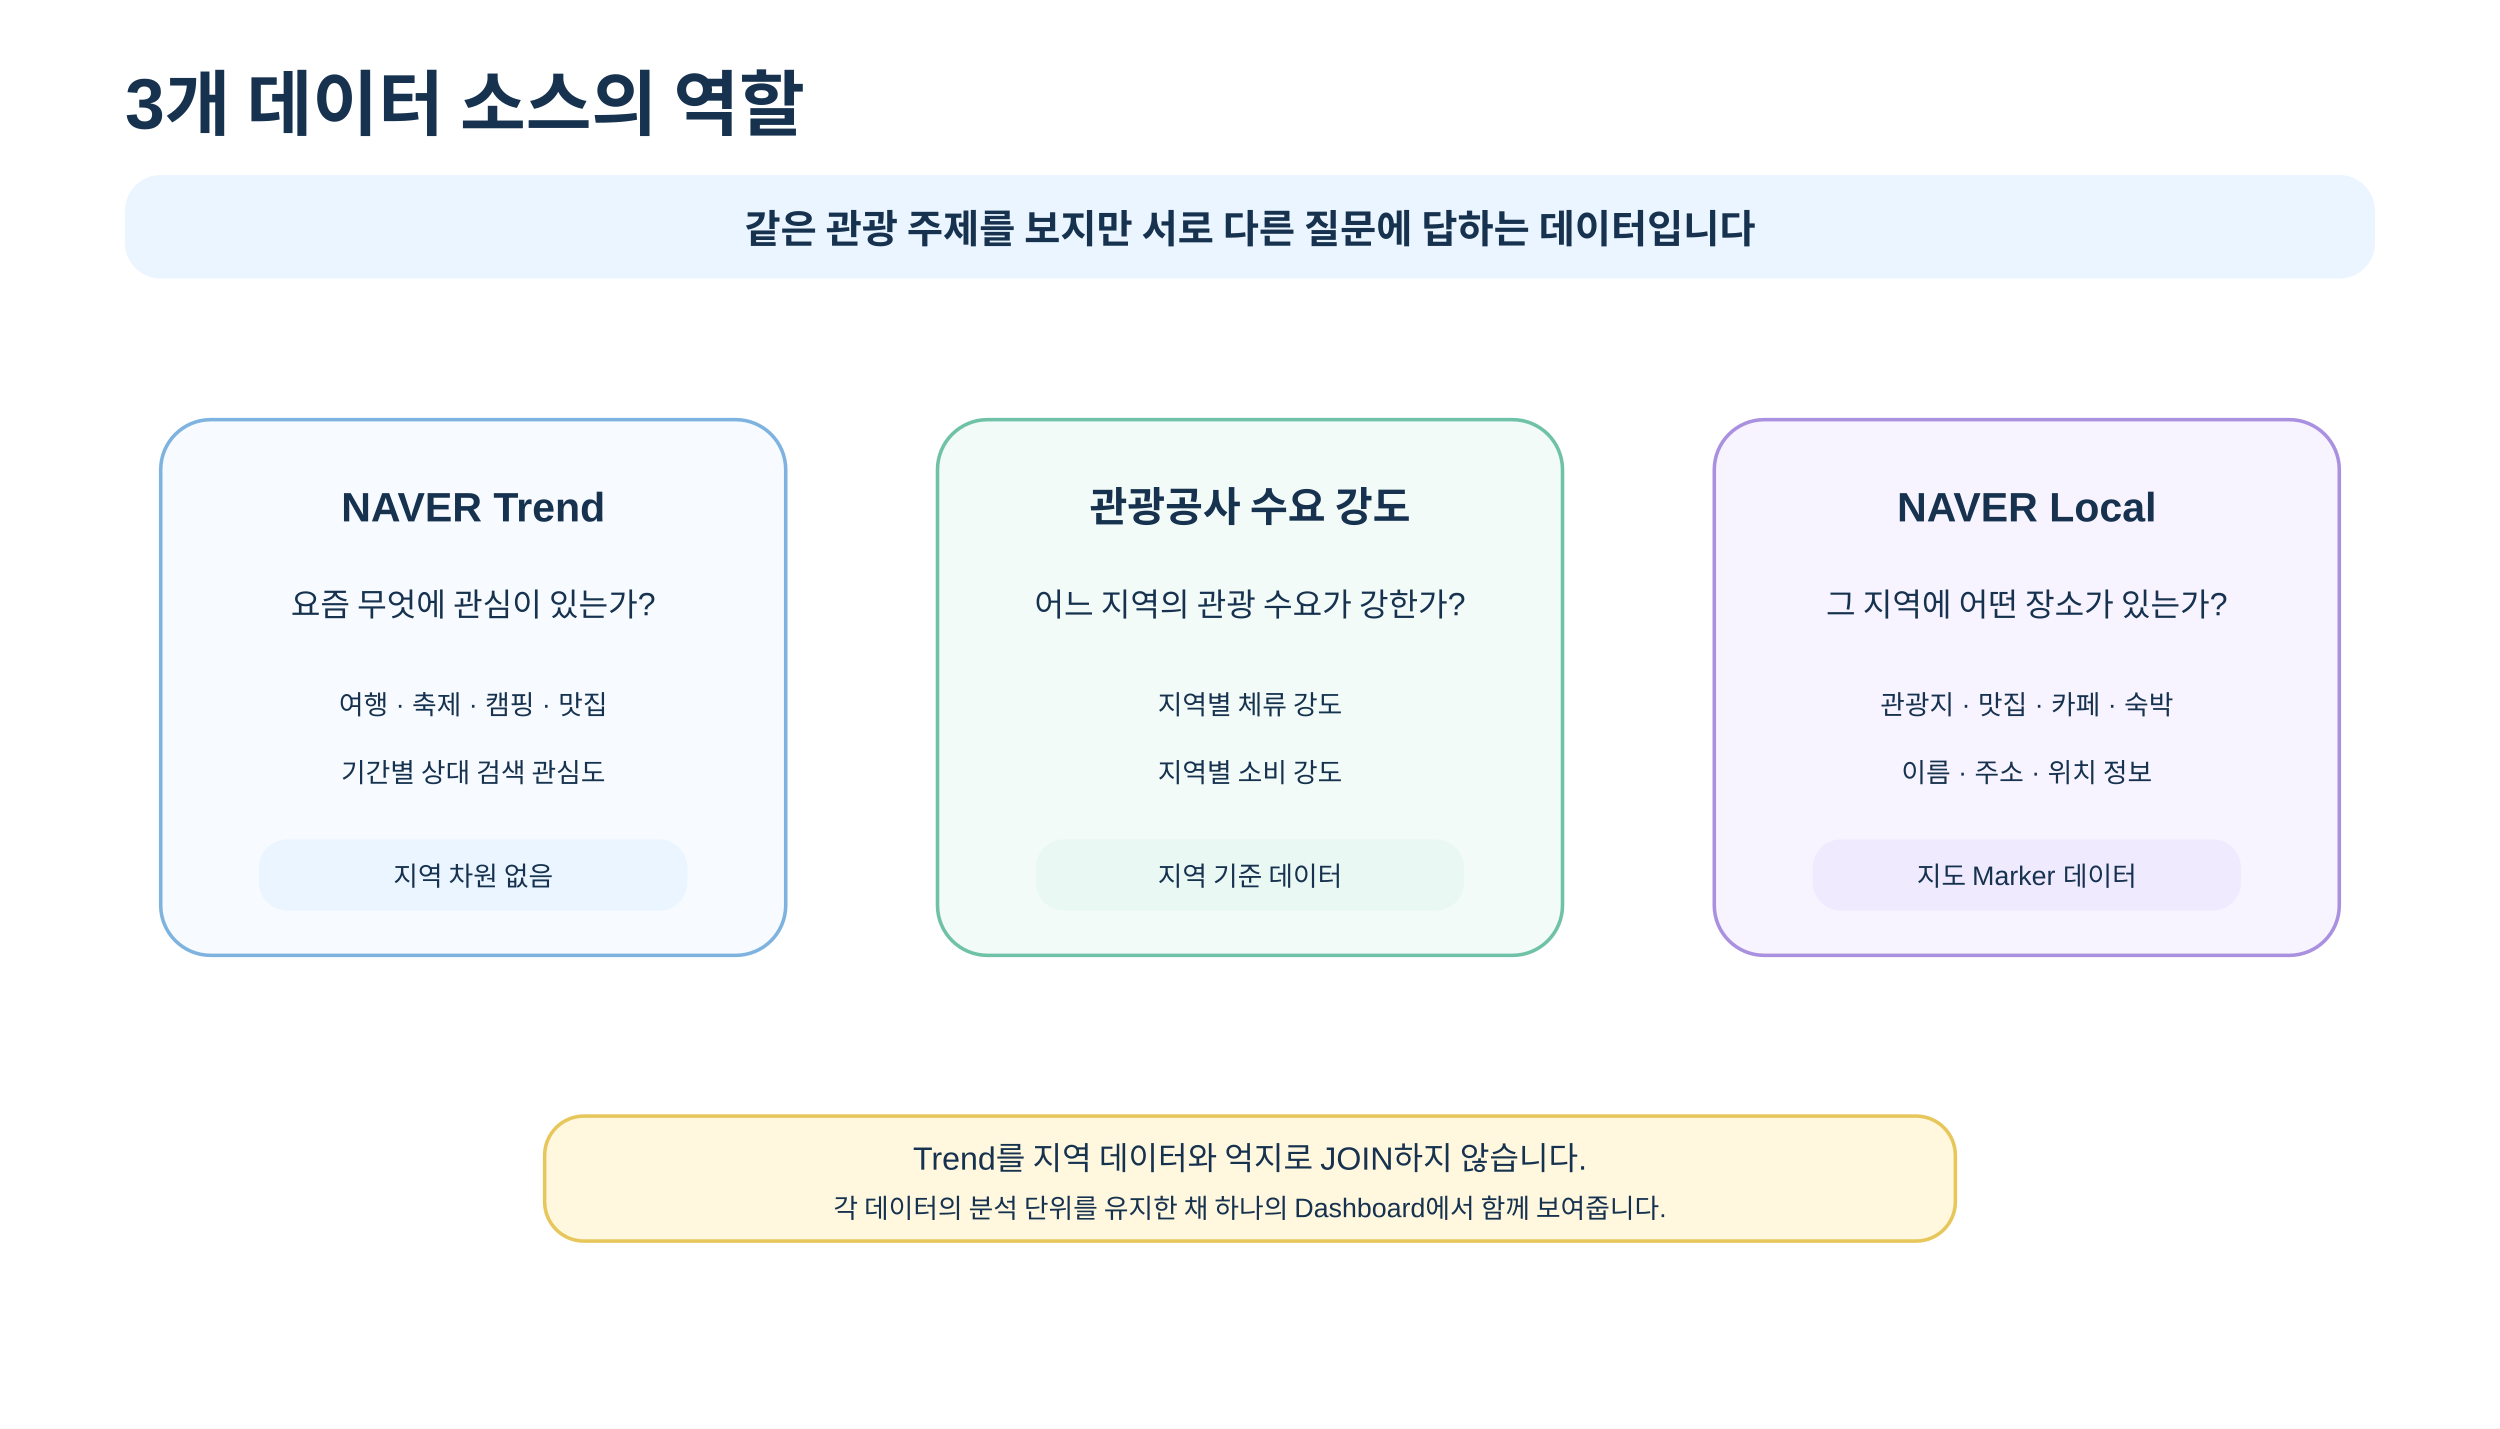
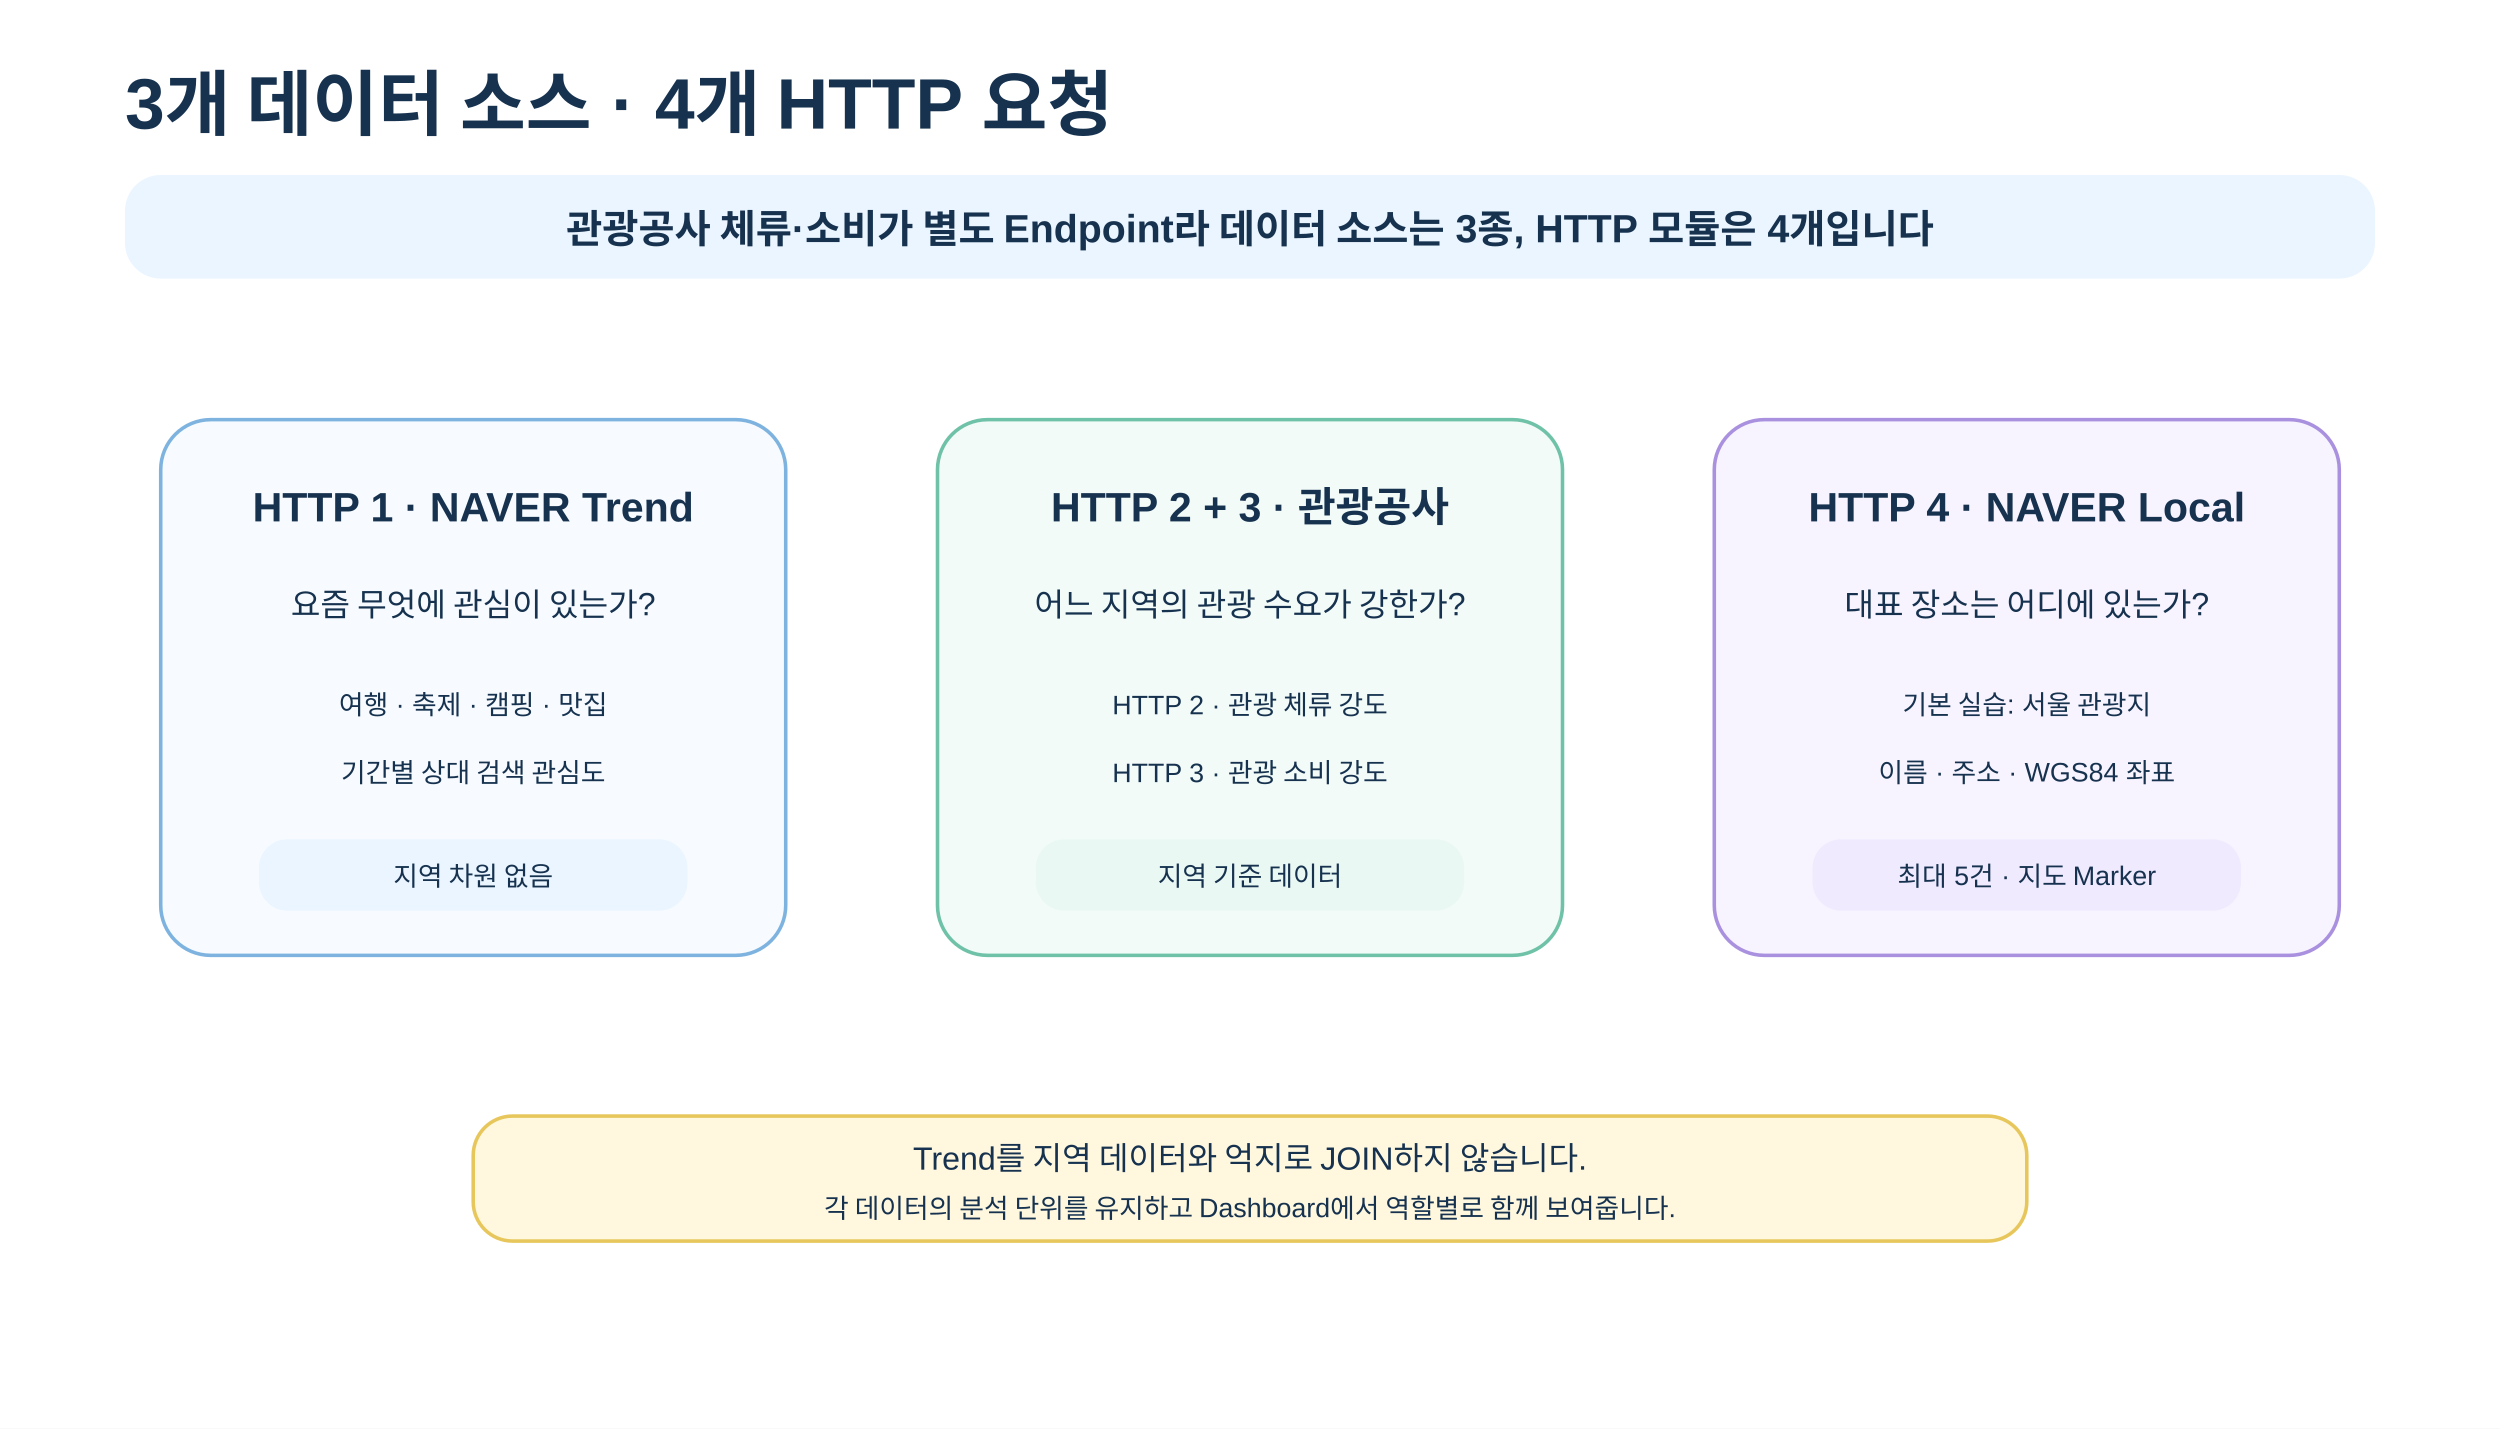
<svg xmlns="http://www.w3.org/2000/svg" width="1400" height="800" viewBox="0 0 1400 800">
  <rect width="1400" height="800" fill="#ffffff" />
-   <style>
- .t{font-family:Arial,'Noto Sans KR',sans-serif;fill:#16324f}
- .title{font-size:40px;font-weight:700}
- .sub{font-size:22px;font-weight:600}
- .h{font-size:23px;font-weight:700}
- .b{font-size:18px;font-weight:500}
- .s{font-size:15px;font-weight:500}
- .box{fill:#f7fbff;stroke:#7eb3df;stroke-width:2}
- .box2{fill:#f2fbf8;stroke:#6fc2a7;stroke-width:2}
- .box3{fill:#f8f4ff;stroke:#aa91df;stroke-width:2}
- .note{fill:#fff8df;stroke:#e7c75c;stroke-width:2}
- .arrow{stroke:#2f78b7;stroke-width:5;fill:none;marker-end:url(#a)}
- .arrow2{stroke:#2a9d78;stroke-width:5;fill:none;marker-end:url(#b)}
- </style>
-   <defs>
-     <marker id="a" markerWidth="12" markerHeight="12" refX="10" refY="5" orient="auto">
-       <path d="M0,0 L10,5 L0,10 z" fill="#2f78b7" />
-     </marker>
-     <marker id="b" markerWidth="12" markerHeight="12" refX="10" refY="5" orient="auto">
-       <path d="M0,0 L10,5 L0,10 z" fill="#2a9d78" />
-     </marker>
-   </defs>
-   <text x="70" y="72" class="t title">3개 데이터 소스의 역할</text>
+   <style>.t{font-family:Arial,'Noto Sans KR',sans-serif;fill:#16324f}.title{font-size:40px;font-weight:700}.sub{font-size:22px;font-weight:600}.h{font-size:23px;font-weight:700}.b{font-size:18px;font-weight:500}.s{font-size:15px;font-weight:500}.box{fill:#f7fbff;stroke:#7eb3df;stroke-width:2}.box2{fill:#f2fbf8;stroke:#6fc2a7;stroke-width:2}.box3{fill:#f8f4ff;stroke:#aa91df;stroke-width:2}.note{fill:#fff8df;stroke:#e7c75c;stroke-width:2}</style>
+   <text x="70" y="72" class="t title">3개 데이터 소스 · 4개 HTTP 요청</text>
  <rect x="70" y="98" width="1260" height="58" rx="20" fill="#eaf5ff" />
-   <text x="700" y="136" text-anchor="middle" class="t sub">같은 관광 주제를 보지만 서로 다른 질문에 답하는 데이터입니다</text>
+   <text x="700" y="136" text-anchor="middle" class="t sub">관광공사 체류·소비가 별도 Endpoint라 데이터 소스는 3종, HTTP 모듈은 4개입니다</text>
  <rect x="90" y="235" width="350" height="300" rx="28" class="box" />
-   <text x="265" y="292" text-anchor="middle" class="t h">NAVER Trend</text>
+   <text x="265" y="292" text-anchor="middle" class="t h">HTTP 1 · NAVER Trend</text>
  <text x="265" y="345" text-anchor="middle" class="t b">요즘 무엇에 관심이 있는가?</text>
  <text x="265" y="400" text-anchor="middle" class="t s">여행 · 축제 · 캠핑 · 맛집</text>
  <text x="265" y="438" text-anchor="middle" class="t s">기간별 상대 검색 관심도</text>
  <rect x="145" y="470" width="240" height="40" rx="16" fill="#eaf5ff" />
  <text x="265" y="496" text-anchor="middle" class="t s">지역 차원 없음</text>
  <rect x="525" y="235" width="350" height="300" rx="28" class="box2" />
-   <text x="700" y="292" text-anchor="middle" class="t h">관광공사 수요 강도</text>
+   <text x="700" y="292" text-anchor="middle" class="t h">HTTP 2 + 3 · 관광공사</text>
  <text x="700" y="345" text-anchor="middle" class="t b">어느 지역의 관광 수요가 강한가?</text>
-   <text x="700" y="400" text-anchor="middle" class="t s">지역별 체류 강도</text>
-   <text x="700" y="438" text-anchor="middle" class="t s">지역별 소비 강도</text>
+   <text x="700" y="400" text-anchor="middle" class="t s">HTTP 2 · 관광 체류 강도</text>
+   <text x="700" y="438" text-anchor="middle" class="t s">HTTP 3 · 관광 소비 강도</text>
  <rect x="580" y="470" width="240" height="40" rx="16" fill="#eaf8f3" />
  <text x="700" y="496" text-anchor="middle" class="t s">지역 기준 데이터</text>
  <rect x="960" y="235" width="350" height="300" rx="28" class="box3" />
-   <text x="1135" y="292" text-anchor="middle" class="t h">NAVER Local</text>
-   <text x="1135" y="345" text-anchor="middle" class="t b">그 지역에 어떤 장소가 있는가?</text>
-   <text x="1135" y="400" text-anchor="middle" class="t s">관광지 · 맛집 · 카페 · 숙박</text>
-   <text x="1135" y="438" text-anchor="middle" class="t s">이름 · 주소 · 위치 정보</text>
+   <text x="1135" y="292" text-anchor="middle" class="t h">HTTP 4 · NAVER Local</text>
+   <text x="1135" y="345" text-anchor="middle" class="t b">대표 장소는 어디에 있는가?</text>
+   <text x="1135" y="400" text-anchor="middle" class="t s">기본 실습: 서울 관광지</text>
+   <text x="1135" y="438" text-anchor="middle" class="t s">이름 · 주소 · WGS84 좌표</text>
  <rect x="1015" y="470" width="240" height="40" rx="16" fill="#f0eaff" />
-   <text x="1135" y="496" text-anchor="middle" class="t s">지도 Marker 데이터</text>
-   <rect x="305" y="625" width="790" height="70" rx="22" class="note" />
+   <text x="1135" y="496" text-anchor="middle" class="t s">최대 5건 · 지도 Marker</text>
+   <rect x="265" y="625" width="870" height="70" rx="22" class="note" />
  <text x="700" y="655" text-anchor="middle" class="t b">Trend를 지역 데이터와 억지로 JOIN하지 않습니다.</text>
-   <text x="700" y="682" text-anchor="middle" class="t s">각 데이터의 분석 단위를 유지한 채 하나의 Dashboard에서 함께 보여줍니다.</text>
+   <text x="700" y="682" text-anchor="middle" class="t s">각 데이터의 분석 단위를 유지하고 Dashboard에서 역할별로 함께 보여줍니다.</text>
</svg>
